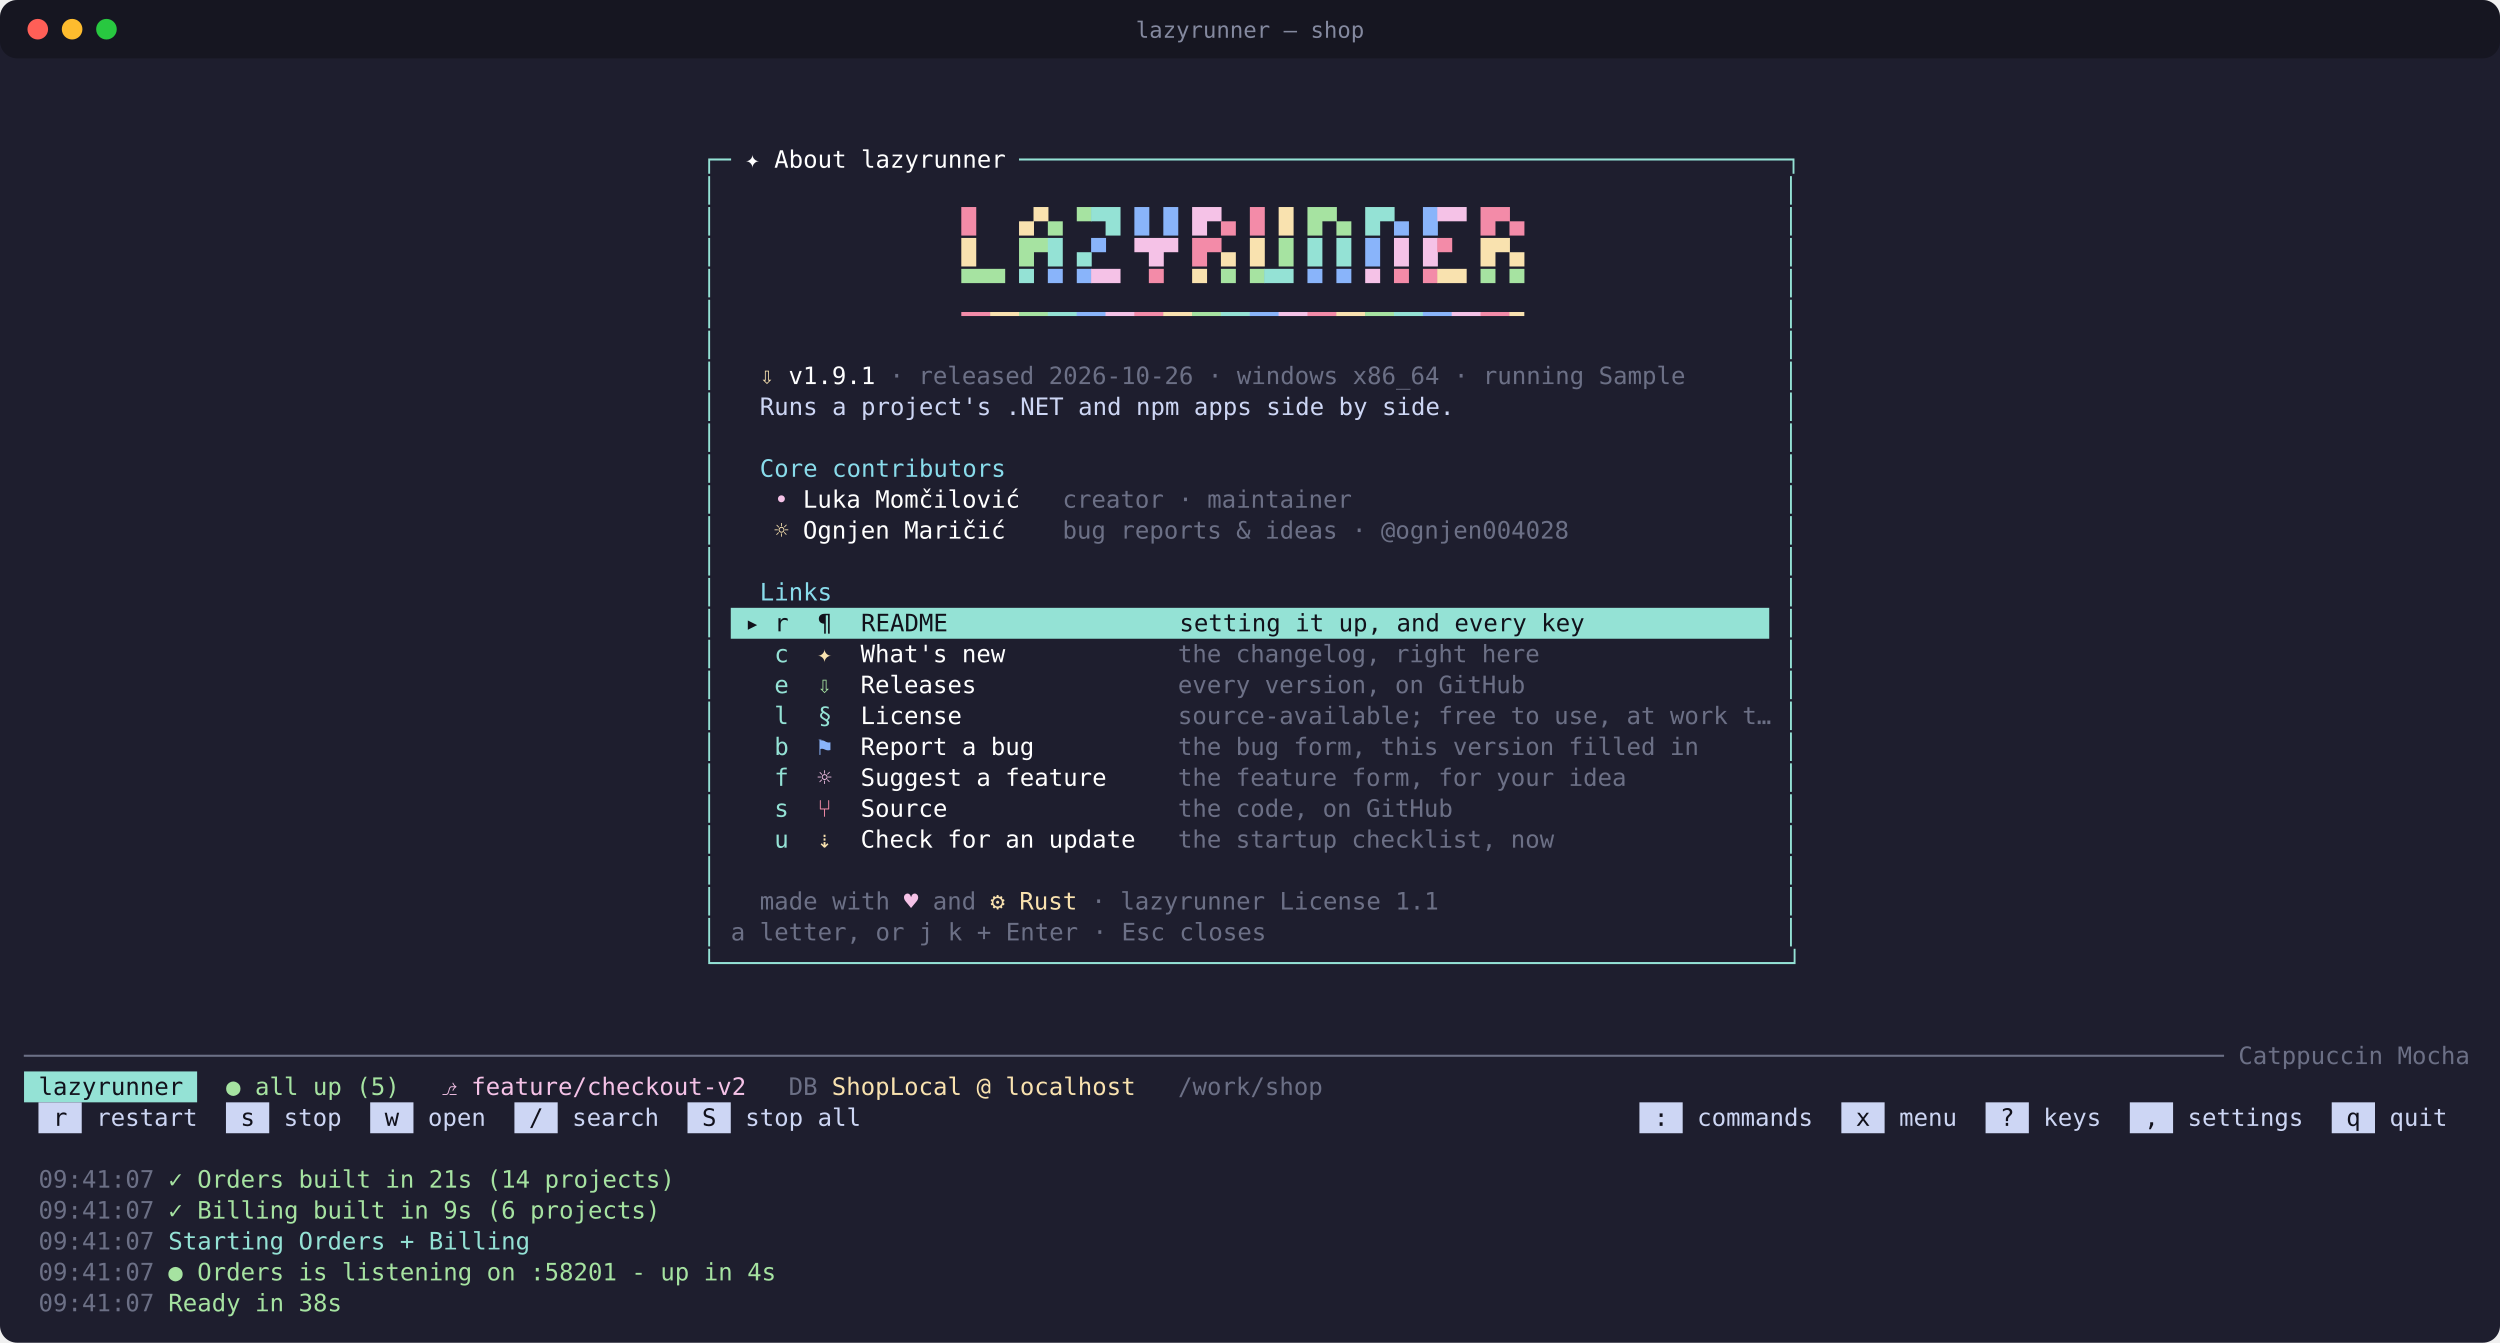
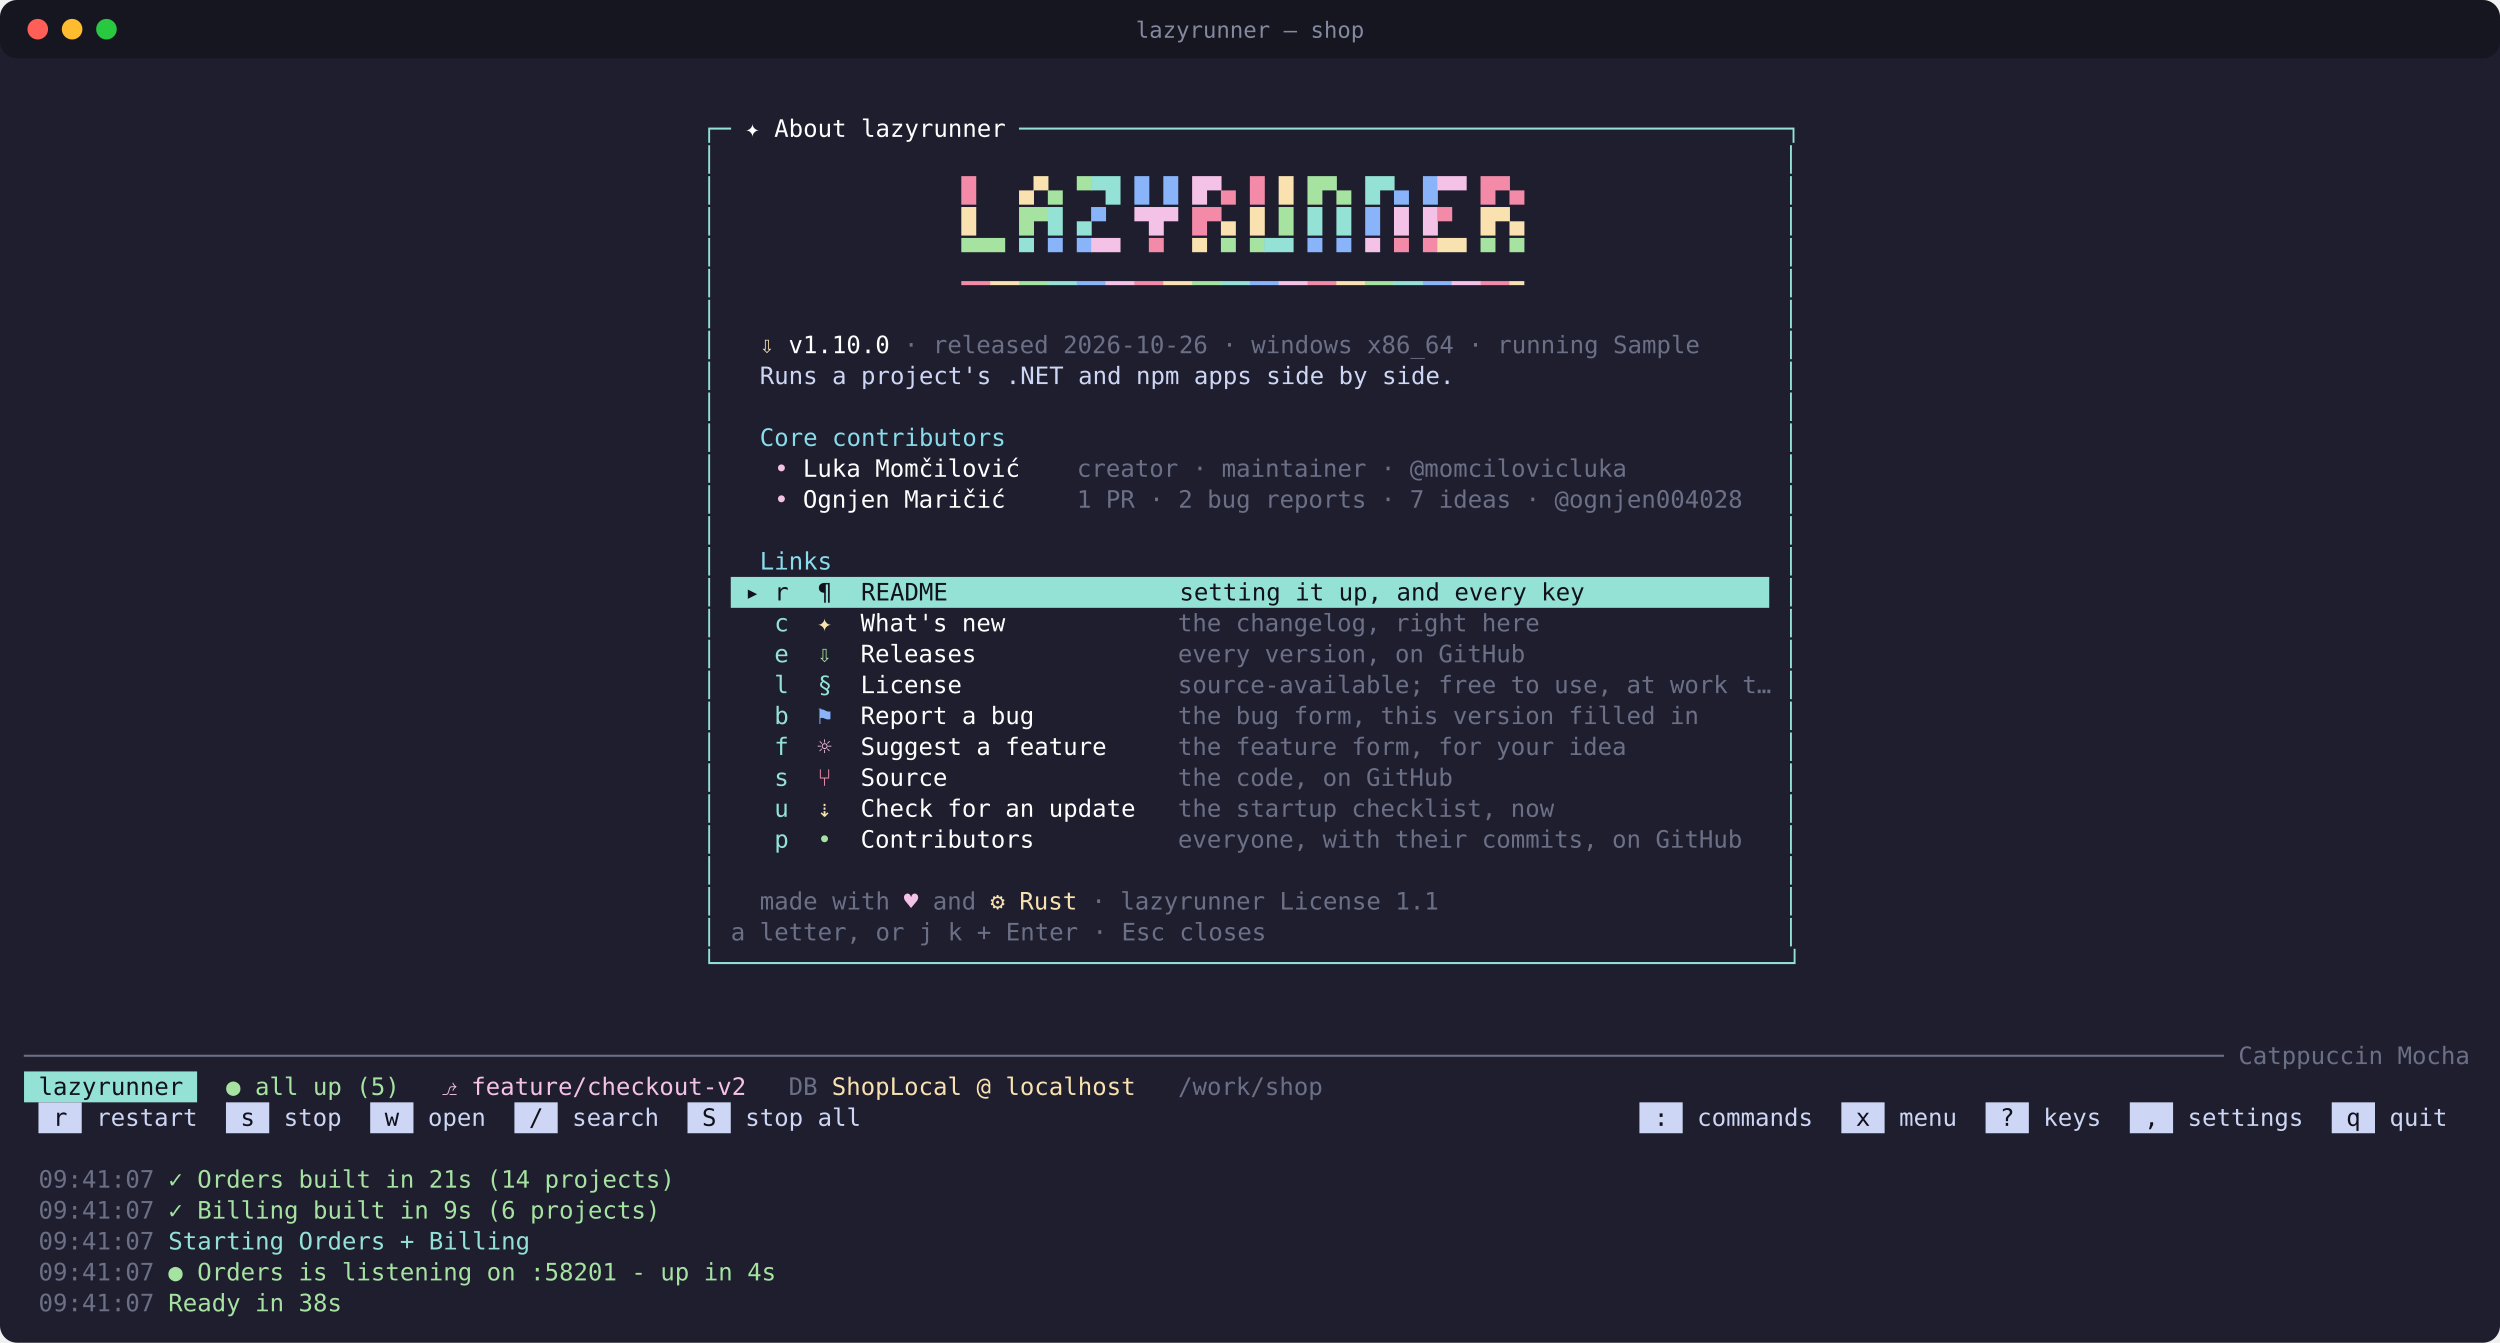
<svg xmlns="http://www.w3.org/2000/svg" width="1456" height="782" viewBox="0 0 1456 782" font-family="'Cascadia Mono', 'Cascadia Code', Consolas, 'DejaVu Sans Mono', Menlo, monospace" font-size="14">
  <rect width="100%" height="100%" rx="10" fill="#1e1e2e" />
  <rect width="100%" height="34" rx="10" fill="#000000" fill-opacity="0.28" />
  <circle cx="22" cy="17" r="6" fill="#ff5f57" />
  <circle cx="42" cy="17" r="6" fill="#febc2e" />
  <circle cx="62" cy="17" r="6" fill="#28c840" />
  <text x="728" y="22" fill="#cdd6f4" fill-opacity="0.6" font-size="13" text-anchor="middle">lazyrunner — shop</text>
-   <text x="408.8" y="97.7" fill="#94e2d5" textLength="16.8" lengthAdjust="spacingAndGlyphs" xml:space="preserve">┌─</text>
-   <text x="425.6" y="97.7" fill="#ffffff" textLength="168.0" lengthAdjust="spacingAndGlyphs" xml:space="preserve"> ✦ About lazyrunner </text>
-   <text x="593.6" y="97.7" fill="#94e2d5" textLength="453.6" lengthAdjust="spacingAndGlyphs" xml:space="preserve">─────────────────────────────────────────────────────┐</text>
+   <text x="408.8" y="79.7" fill="#94e2d5" textLength="16.8" lengthAdjust="spacingAndGlyphs" xml:space="preserve">┌─</text>
+   <text x="425.6" y="79.7" fill="#ffffff" textLength="168.0" lengthAdjust="spacingAndGlyphs" xml:space="preserve"> ✦ About lazyrunner </text>
+   <text x="593.6" y="79.7" fill="#94e2d5" textLength="453.6" lengthAdjust="spacingAndGlyphs" xml:space="preserve">─────────────────────────────────────────────────────┐</text>
+   <text x="408.8" y="97.7" fill="#94e2d5" textLength="16.8" lengthAdjust="spacingAndGlyphs" xml:space="preserve">│ </text>
+   <text x="1030.4" y="97.7" fill="#94e2d5" textLength="16.8" lengthAdjust="spacingAndGlyphs" xml:space="preserve"> │</text>
  <text x="408.8" y="115.7" fill="#94e2d5" textLength="16.8" lengthAdjust="spacingAndGlyphs" xml:space="preserve">│ </text>
+   <text x="560.0" y="115.7" fill="#f38ba8" textLength="25.2" lengthAdjust="spacingAndGlyphs" xml:space="preserve">█  </text>
+   <text x="585.2" y="115.7" fill="#f9e2af" textLength="25.2" lengthAdjust="spacingAndGlyphs" xml:space="preserve"> ▄▀</text>
+   <text x="610.4" y="115.7" fill="#a6e3a1" textLength="25.2" lengthAdjust="spacingAndGlyphs" xml:space="preserve">▄ ▀</text>
+   <text x="635.6" y="115.7" fill="#94e2d5" textLength="25.2" lengthAdjust="spacingAndGlyphs" xml:space="preserve">▀█ </text>
+   <text x="660.8" y="115.7" fill="#89b4fa" textLength="25.2" lengthAdjust="spacingAndGlyphs" xml:space="preserve">█ █</text>
+   <text x="686.0" y="115.7" fill="#f5c2e7" textLength="25.2" lengthAdjust="spacingAndGlyphs" xml:space="preserve"> █▀</text>
+   <text x="711.2" y="115.7" fill="#f38ba8" textLength="25.2" lengthAdjust="spacingAndGlyphs" xml:space="preserve">▄ █</text>
+   <text x="736.4" y="115.7" fill="#f9e2af" textLength="25.2" lengthAdjust="spacingAndGlyphs" xml:space="preserve"> █ </text>
+   <text x="761.6" y="115.7" fill="#a6e3a1" textLength="25.2" lengthAdjust="spacingAndGlyphs" xml:space="preserve">█▀▄</text>
+   <text x="786.8" y="115.7" fill="#94e2d5" textLength="25.2" lengthAdjust="spacingAndGlyphs" xml:space="preserve"> █▀</text>
+   <text x="812.0" y="115.7" fill="#89b4fa" textLength="25.2" lengthAdjust="spacingAndGlyphs" xml:space="preserve">▄ █</text>
+   <text x="837.2" y="115.7" fill="#f5c2e7" textLength="25.2" lengthAdjust="spacingAndGlyphs" xml:space="preserve">▀▀ </text>
+   <text x="862.4" y="115.7" fill="#f38ba8" textLength="25.2" lengthAdjust="spacingAndGlyphs" xml:space="preserve">█▀▄</text>
  <text x="1030.4" y="115.7" fill="#94e2d5" textLength="16.8" lengthAdjust="spacingAndGlyphs" xml:space="preserve"> │</text>
  <text x="408.8" y="133.7" fill="#94e2d5" textLength="16.8" lengthAdjust="spacingAndGlyphs" xml:space="preserve">│ </text>
-   <text x="560.0" y="133.7" fill="#f38ba8" textLength="25.2" lengthAdjust="spacingAndGlyphs" xml:space="preserve">█  </text>
-   <text x="585.2" y="133.7" fill="#f9e2af" textLength="25.2" lengthAdjust="spacingAndGlyphs" xml:space="preserve"> ▄▀</text>
-   <text x="610.4" y="133.7" fill="#a6e3a1" textLength="25.2" lengthAdjust="spacingAndGlyphs" xml:space="preserve">▄ ▀</text>
-   <text x="635.6" y="133.7" fill="#94e2d5" textLength="25.2" lengthAdjust="spacingAndGlyphs" xml:space="preserve">▀█ </text>
-   <text x="660.8" y="133.7" fill="#89b4fa" textLength="25.2" lengthAdjust="spacingAndGlyphs" xml:space="preserve">█ █</text>
-   <text x="686.0" y="133.7" fill="#f5c2e7" textLength="25.2" lengthAdjust="spacingAndGlyphs" xml:space="preserve"> █▀</text>
-   <text x="711.2" y="133.7" fill="#f38ba8" textLength="25.2" lengthAdjust="spacingAndGlyphs" xml:space="preserve">▄ █</text>
-   <text x="736.4" y="133.7" fill="#f9e2af" textLength="25.2" lengthAdjust="spacingAndGlyphs" xml:space="preserve"> █ </text>
-   <text x="761.6" y="133.7" fill="#a6e3a1" textLength="25.2" lengthAdjust="spacingAndGlyphs" xml:space="preserve">█▀▄</text>
-   <text x="786.8" y="133.7" fill="#94e2d5" textLength="25.2" lengthAdjust="spacingAndGlyphs" xml:space="preserve"> █▀</text>
-   <text x="812.0" y="133.7" fill="#89b4fa" textLength="25.2" lengthAdjust="spacingAndGlyphs" xml:space="preserve">▄ █</text>
-   <text x="837.2" y="133.7" fill="#f5c2e7" textLength="25.2" lengthAdjust="spacingAndGlyphs" xml:space="preserve">▀▀ </text>
-   <text x="862.4" y="133.7" fill="#f38ba8" textLength="25.2" lengthAdjust="spacingAndGlyphs" xml:space="preserve">█▀▄</text>
+   <text x="560.0" y="133.7" fill="#f9e2af" textLength="25.2" lengthAdjust="spacingAndGlyphs" xml:space="preserve">█  </text>
+   <text x="585.2" y="133.7" fill="#a6e3a1" textLength="25.2" lengthAdjust="spacingAndGlyphs" xml:space="preserve"> █▀</text>
+   <text x="610.4" y="133.7" fill="#94e2d5" textLength="25.2" lengthAdjust="spacingAndGlyphs" xml:space="preserve">█ ▄</text>
+   <text x="635.6" y="133.7" fill="#89b4fa" textLength="25.2" lengthAdjust="spacingAndGlyphs" xml:space="preserve">▀  </text>
+   <text x="660.8" y="133.7" fill="#f5c2e7" textLength="25.2" lengthAdjust="spacingAndGlyphs" xml:space="preserve">▀█▀</text>
+   <text x="686.0" y="133.7" fill="#f38ba8" textLength="25.2" lengthAdjust="spacingAndGlyphs" xml:space="preserve"> █▀</text>
+   <text x="711.2" y="133.7" fill="#f9e2af" textLength="25.2" lengthAdjust="spacingAndGlyphs" xml:space="preserve">▄ █</text>
+   <text x="736.4" y="133.7" fill="#a6e3a1" textLength="25.2" lengthAdjust="spacingAndGlyphs" xml:space="preserve"> █ </text>
+   <text x="761.6" y="133.7" fill="#94e2d5" textLength="25.2" lengthAdjust="spacingAndGlyphs" xml:space="preserve">█ █</text>
+   <text x="786.8" y="133.7" fill="#89b4fa" textLength="25.2" lengthAdjust="spacingAndGlyphs" xml:space="preserve"> █ </text>
+   <text x="812.0" y="133.7" fill="#f5c2e7" textLength="25.2" lengthAdjust="spacingAndGlyphs" xml:space="preserve">█ █</text>
+   <text x="837.2" y="133.7" fill="#f38ba8" textLength="25.2" lengthAdjust="spacingAndGlyphs" xml:space="preserve">▀  </text>
+   <text x="862.4" y="133.7" fill="#f9e2af" textLength="25.2" lengthAdjust="spacingAndGlyphs" xml:space="preserve">█▀▄</text>
  <text x="1030.4" y="133.7" fill="#94e2d5" textLength="16.8" lengthAdjust="spacingAndGlyphs" xml:space="preserve"> │</text>
  <text x="408.8" y="151.7" fill="#94e2d5" textLength="16.8" lengthAdjust="spacingAndGlyphs" xml:space="preserve">│ </text>
-   <text x="560.0" y="151.7" fill="#f9e2af" textLength="25.2" lengthAdjust="spacingAndGlyphs" xml:space="preserve">█  </text>
-   <text x="585.2" y="151.7" fill="#a6e3a1" textLength="25.2" lengthAdjust="spacingAndGlyphs" xml:space="preserve"> █▀</text>
-   <text x="610.4" y="151.7" fill="#94e2d5" textLength="25.2" lengthAdjust="spacingAndGlyphs" xml:space="preserve">█ ▄</text>
-   <text x="635.6" y="151.7" fill="#89b4fa" textLength="25.2" lengthAdjust="spacingAndGlyphs" xml:space="preserve">▀  </text>
-   <text x="660.8" y="151.7" fill="#f5c2e7" textLength="25.2" lengthAdjust="spacingAndGlyphs" xml:space="preserve">▀█▀</text>
-   <text x="686.0" y="151.7" fill="#f38ba8" textLength="25.2" lengthAdjust="spacingAndGlyphs" xml:space="preserve"> █▀</text>
-   <text x="711.2" y="151.7" fill="#f9e2af" textLength="25.2" lengthAdjust="spacingAndGlyphs" xml:space="preserve">▄ █</text>
-   <text x="736.4" y="151.7" fill="#a6e3a1" textLength="25.2" lengthAdjust="spacingAndGlyphs" xml:space="preserve"> █ </text>
-   <text x="761.6" y="151.7" fill="#94e2d5" textLength="25.2" lengthAdjust="spacingAndGlyphs" xml:space="preserve">█ █</text>
-   <text x="786.8" y="151.7" fill="#89b4fa" textLength="25.2" lengthAdjust="spacingAndGlyphs" xml:space="preserve"> █ </text>
-   <text x="812.0" y="151.7" fill="#f5c2e7" textLength="25.2" lengthAdjust="spacingAndGlyphs" xml:space="preserve">█ █</text>
-   <text x="837.2" y="151.7" fill="#f38ba8" textLength="25.2" lengthAdjust="spacingAndGlyphs" xml:space="preserve">▀  </text>
-   <text x="862.4" y="151.7" fill="#f9e2af" textLength="25.2" lengthAdjust="spacingAndGlyphs" xml:space="preserve">█▀▄</text>
+   <text x="560.0" y="151.7" fill="#a6e3a1" textLength="25.2" lengthAdjust="spacingAndGlyphs" xml:space="preserve">▀▀▀</text>
+   <text x="585.2" y="151.7" fill="#94e2d5" textLength="25.2" lengthAdjust="spacingAndGlyphs" xml:space="preserve"> ▀ </text>
+   <text x="610.4" y="151.7" fill="#89b4fa" textLength="25.2" lengthAdjust="spacingAndGlyphs" xml:space="preserve">▀ ▀</text>
+   <text x="635.6" y="151.7" fill="#f5c2e7" textLength="25.2" lengthAdjust="spacingAndGlyphs" xml:space="preserve">▀▀ </text>
+   <text x="660.8" y="151.7" fill="#f38ba8" textLength="25.2" lengthAdjust="spacingAndGlyphs" xml:space="preserve"> ▀ </text>
+   <text x="686.0" y="151.7" fill="#f9e2af" textLength="25.2" lengthAdjust="spacingAndGlyphs" xml:space="preserve"> ▀ </text>
+   <text x="711.2" y="151.7" fill="#a6e3a1" textLength="25.2" lengthAdjust="spacingAndGlyphs" xml:space="preserve">▀ ▀</text>
+   <text x="736.4" y="151.7" fill="#94e2d5" textLength="25.2" lengthAdjust="spacingAndGlyphs" xml:space="preserve">▀▀ </text>
+   <text x="761.6" y="151.7" fill="#89b4fa" textLength="25.2" lengthAdjust="spacingAndGlyphs" xml:space="preserve">▀ ▀</text>
+   <text x="786.8" y="151.7" fill="#f5c2e7" textLength="25.2" lengthAdjust="spacingAndGlyphs" xml:space="preserve"> ▀ </text>
+   <text x="812.0" y="151.7" fill="#f38ba8" textLength="25.2" lengthAdjust="spacingAndGlyphs" xml:space="preserve">▀ ▀</text>
+   <text x="837.2" y="151.7" fill="#f9e2af" textLength="25.2" lengthAdjust="spacingAndGlyphs" xml:space="preserve">▀▀ </text>
+   <text x="862.4" y="151.7" fill="#a6e3a1" textLength="25.2" lengthAdjust="spacingAndGlyphs" xml:space="preserve">▀ ▀</text>
  <text x="1030.4" y="151.7" fill="#94e2d5" textLength="16.8" lengthAdjust="spacingAndGlyphs" xml:space="preserve"> │</text>
  <text x="408.8" y="169.7" fill="#94e2d5" textLength="16.8" lengthAdjust="spacingAndGlyphs" xml:space="preserve">│ </text>
-   <text x="560.0" y="169.7" fill="#a6e3a1" textLength="25.2" lengthAdjust="spacingAndGlyphs" xml:space="preserve">▀▀▀</text>
-   <text x="585.2" y="169.7" fill="#94e2d5" textLength="25.2" lengthAdjust="spacingAndGlyphs" xml:space="preserve"> ▀ </text>
-   <text x="610.4" y="169.7" fill="#89b4fa" textLength="25.2" lengthAdjust="spacingAndGlyphs" xml:space="preserve">▀ ▀</text>
-   <text x="635.6" y="169.7" fill="#f5c2e7" textLength="25.2" lengthAdjust="spacingAndGlyphs" xml:space="preserve">▀▀ </text>
-   <text x="660.8" y="169.7" fill="#f38ba8" textLength="25.2" lengthAdjust="spacingAndGlyphs" xml:space="preserve"> ▀ </text>
-   <text x="686.0" y="169.7" fill="#f9e2af" textLength="25.2" lengthAdjust="spacingAndGlyphs" xml:space="preserve"> ▀ </text>
-   <text x="711.2" y="169.7" fill="#a6e3a1" textLength="25.2" lengthAdjust="spacingAndGlyphs" xml:space="preserve">▀ ▀</text>
-   <text x="736.4" y="169.7" fill="#94e2d5" textLength="25.2" lengthAdjust="spacingAndGlyphs" xml:space="preserve">▀▀ </text>
-   <text x="761.6" y="169.7" fill="#89b4fa" textLength="25.2" lengthAdjust="spacingAndGlyphs" xml:space="preserve">▀ ▀</text>
-   <text x="786.8" y="169.7" fill="#f5c2e7" textLength="25.2" lengthAdjust="spacingAndGlyphs" xml:space="preserve"> ▀ </text>
-   <text x="812.0" y="169.7" fill="#f38ba8" textLength="25.2" lengthAdjust="spacingAndGlyphs" xml:space="preserve">▀ ▀</text>
-   <text x="837.2" y="169.7" fill="#f9e2af" textLength="25.2" lengthAdjust="spacingAndGlyphs" xml:space="preserve">▀▀ </text>
-   <text x="862.4" y="169.7" fill="#a6e3a1" textLength="25.2" lengthAdjust="spacingAndGlyphs" xml:space="preserve">▀ ▀</text>
+   <text x="560.0" y="169.7" fill="#f38ba8" textLength="16.8" lengthAdjust="spacingAndGlyphs" xml:space="preserve">━━</text>
+   <text x="576.8" y="169.7" fill="#f9e2af" textLength="16.8" lengthAdjust="spacingAndGlyphs" xml:space="preserve">━━</text>
+   <text x="593.6" y="169.7" fill="#a6e3a1" textLength="16.8" lengthAdjust="spacingAndGlyphs" xml:space="preserve">━━</text>
+   <text x="610.4" y="169.7" fill="#94e2d5" textLength="16.8" lengthAdjust="spacingAndGlyphs" xml:space="preserve">━━</text>
+   <text x="627.2" y="169.7" fill="#89b4fa" textLength="16.8" lengthAdjust="spacingAndGlyphs" xml:space="preserve">━━</text>
+   <text x="644.0" y="169.7" fill="#f5c2e7" textLength="16.8" lengthAdjust="spacingAndGlyphs" xml:space="preserve">━━</text>
+   <text x="660.8" y="169.7" fill="#f38ba8" textLength="16.8" lengthAdjust="spacingAndGlyphs" xml:space="preserve">━━</text>
+   <text x="677.6" y="169.7" fill="#f9e2af" textLength="16.8" lengthAdjust="spacingAndGlyphs" xml:space="preserve">━━</text>
+   <text x="694.4" y="169.7" fill="#a6e3a1" textLength="16.8" lengthAdjust="spacingAndGlyphs" xml:space="preserve">━━</text>
+   <text x="711.2" y="169.7" fill="#94e2d5" textLength="16.8" lengthAdjust="spacingAndGlyphs" xml:space="preserve">━━</text>
+   <text x="728.0" y="169.7" fill="#89b4fa" textLength="16.8" lengthAdjust="spacingAndGlyphs" xml:space="preserve">━━</text>
+   <text x="744.8" y="169.7" fill="#f5c2e7" textLength="16.8" lengthAdjust="spacingAndGlyphs" xml:space="preserve">━━</text>
+   <text x="761.6" y="169.7" fill="#f38ba8" textLength="16.8" lengthAdjust="spacingAndGlyphs" xml:space="preserve">━━</text>
+   <text x="778.4" y="169.7" fill="#f9e2af" textLength="16.8" lengthAdjust="spacingAndGlyphs" xml:space="preserve">━━</text>
+   <text x="795.2" y="169.7" fill="#a6e3a1" textLength="16.8" lengthAdjust="spacingAndGlyphs" xml:space="preserve">━━</text>
+   <text x="812.0" y="169.7" fill="#94e2d5" textLength="16.8" lengthAdjust="spacingAndGlyphs" xml:space="preserve">━━</text>
+   <text x="828.8" y="169.7" fill="#89b4fa" textLength="16.8" lengthAdjust="spacingAndGlyphs" xml:space="preserve">━━</text>
+   <text x="845.6" y="169.7" fill="#f5c2e7" textLength="16.8" lengthAdjust="spacingAndGlyphs" xml:space="preserve">━━</text>
+   <text x="862.4" y="169.7" fill="#f38ba8" textLength="16.8" lengthAdjust="spacingAndGlyphs" xml:space="preserve">━━</text>
+   <text x="879.2" y="169.7" fill="#f9e2af" textLength="8.4" lengthAdjust="spacingAndGlyphs" xml:space="preserve">━</text>
  <text x="1030.4" y="169.7" fill="#94e2d5" textLength="16.8" lengthAdjust="spacingAndGlyphs" xml:space="preserve"> │</text>
  <text x="408.8" y="187.7" fill="#94e2d5" textLength="16.8" lengthAdjust="spacingAndGlyphs" xml:space="preserve">│ </text>
-   <text x="560.0" y="187.7" fill="#f38ba8" textLength="16.8" lengthAdjust="spacingAndGlyphs" xml:space="preserve">━━</text>
-   <text x="576.8" y="187.7" fill="#f9e2af" textLength="16.8" lengthAdjust="spacingAndGlyphs" xml:space="preserve">━━</text>
-   <text x="593.6" y="187.7" fill="#a6e3a1" textLength="16.8" lengthAdjust="spacingAndGlyphs" xml:space="preserve">━━</text>
-   <text x="610.4" y="187.7" fill="#94e2d5" textLength="16.8" lengthAdjust="spacingAndGlyphs" xml:space="preserve">━━</text>
-   <text x="627.2" y="187.7" fill="#89b4fa" textLength="16.8" lengthAdjust="spacingAndGlyphs" xml:space="preserve">━━</text>
-   <text x="644.0" y="187.7" fill="#f5c2e7" textLength="16.8" lengthAdjust="spacingAndGlyphs" xml:space="preserve">━━</text>
-   <text x="660.8" y="187.7" fill="#f38ba8" textLength="16.8" lengthAdjust="spacingAndGlyphs" xml:space="preserve">━━</text>
-   <text x="677.6" y="187.7" fill="#f9e2af" textLength="16.8" lengthAdjust="spacingAndGlyphs" xml:space="preserve">━━</text>
-   <text x="694.4" y="187.7" fill="#a6e3a1" textLength="16.8" lengthAdjust="spacingAndGlyphs" xml:space="preserve">━━</text>
-   <text x="711.2" y="187.7" fill="#94e2d5" textLength="16.8" lengthAdjust="spacingAndGlyphs" xml:space="preserve">━━</text>
-   <text x="728.0" y="187.7" fill="#89b4fa" textLength="16.8" lengthAdjust="spacingAndGlyphs" xml:space="preserve">━━</text>
-   <text x="744.8" y="187.7" fill="#f5c2e7" textLength="16.8" lengthAdjust="spacingAndGlyphs" xml:space="preserve">━━</text>
-   <text x="761.6" y="187.7" fill="#f38ba8" textLength="16.8" lengthAdjust="spacingAndGlyphs" xml:space="preserve">━━</text>
-   <text x="778.4" y="187.7" fill="#f9e2af" textLength="16.8" lengthAdjust="spacingAndGlyphs" xml:space="preserve">━━</text>
-   <text x="795.2" y="187.7" fill="#a6e3a1" textLength="16.8" lengthAdjust="spacingAndGlyphs" xml:space="preserve">━━</text>
-   <text x="812.0" y="187.7" fill="#94e2d5" textLength="16.8" lengthAdjust="spacingAndGlyphs" xml:space="preserve">━━</text>
-   <text x="828.8" y="187.7" fill="#89b4fa" textLength="16.8" lengthAdjust="spacingAndGlyphs" xml:space="preserve">━━</text>
-   <text x="845.6" y="187.7" fill="#f5c2e7" textLength="16.8" lengthAdjust="spacingAndGlyphs" xml:space="preserve">━━</text>
-   <text x="862.4" y="187.7" fill="#f38ba8" textLength="16.8" lengthAdjust="spacingAndGlyphs" xml:space="preserve">━━</text>
-   <text x="879.2" y="187.7" fill="#f9e2af" textLength="8.4" lengthAdjust="spacingAndGlyphs" xml:space="preserve">━</text>
  <text x="1030.4" y="187.7" fill="#94e2d5" textLength="16.8" lengthAdjust="spacingAndGlyphs" xml:space="preserve"> │</text>
  <text x="408.8" y="205.7" fill="#94e2d5" textLength="16.8" lengthAdjust="spacingAndGlyphs" xml:space="preserve">│ </text>
+   <text x="425.6" y="205.7" fill="#f9e2af" textLength="33.6" lengthAdjust="spacingAndGlyphs" xml:space="preserve">  ⇩ </text>
+   <text x="459.2" y="205.7" fill="#ffffff" textLength="58.8" lengthAdjust="spacingAndGlyphs" xml:space="preserve">v1.10.0</text>
+   <text x="518.0" y="205.7" fill="#6c7086" textLength="470.4" lengthAdjust="spacingAndGlyphs" xml:space="preserve"> · released 2026-10-26 · windows x86_64 · running Sample</text>
  <text x="1030.4" y="205.7" fill="#94e2d5" textLength="16.8" lengthAdjust="spacingAndGlyphs" xml:space="preserve"> │</text>
  <text x="408.8" y="223.7" fill="#94e2d5" textLength="16.8" lengthAdjust="spacingAndGlyphs" xml:space="preserve">│ </text>
-   <text x="425.6" y="223.7" fill="#f9e2af" textLength="33.6" lengthAdjust="spacingAndGlyphs" xml:space="preserve">  ⇩ </text>
-   <text x="459.2" y="223.7" fill="#ffffff" textLength="50.4" lengthAdjust="spacingAndGlyphs" xml:space="preserve">v1.9.1</text>
-   <text x="509.6" y="223.7" fill="#6c7086" textLength="470.4" lengthAdjust="spacingAndGlyphs" xml:space="preserve"> · released 2026-10-26 · windows x86_64 · running Sample</text>
+   <text x="425.6" y="223.7" fill="#cdd6f4" textLength="604.8" lengthAdjust="spacingAndGlyphs" xml:space="preserve">  Runs a project's .NET and npm apps side by side.                      </text>
  <text x="1030.4" y="223.7" fill="#94e2d5" textLength="16.8" lengthAdjust="spacingAndGlyphs" xml:space="preserve"> │</text>
  <text x="408.8" y="241.7" fill="#94e2d5" textLength="16.8" lengthAdjust="spacingAndGlyphs" xml:space="preserve">│ </text>
-   <text x="425.6" y="241.7" fill="#cdd6f4" textLength="604.8" lengthAdjust="spacingAndGlyphs" xml:space="preserve">  Runs a project's .NET and npm apps side by side.                      </text>
  <text x="1030.4" y="241.7" fill="#94e2d5" textLength="16.8" lengthAdjust="spacingAndGlyphs" xml:space="preserve"> │</text>
  <text x="408.8" y="259.7" fill="#94e2d5" textLength="16.8" lengthAdjust="spacingAndGlyphs" xml:space="preserve">│ </text>
+   <text x="425.6" y="259.7" fill="#89dceb" textLength="159.6" lengthAdjust="spacingAndGlyphs" xml:space="preserve">  Core contributors</text>
  <text x="1030.4" y="259.7" fill="#94e2d5" textLength="16.8" lengthAdjust="spacingAndGlyphs" xml:space="preserve"> │</text>
  <text x="408.8" y="277.7" fill="#94e2d5" textLength="16.8" lengthAdjust="spacingAndGlyphs" xml:space="preserve">│ </text>
-   <text x="425.6" y="277.7" fill="#89dceb" textLength="159.6" lengthAdjust="spacingAndGlyphs" xml:space="preserve">  Core contributors</text>
+   <text x="425.6" y="277.7" fill="#f5c2e7" textLength="42.0" lengthAdjust="spacingAndGlyphs" xml:space="preserve">   • </text>
+   <text x="467.6" y="277.7" fill="#ffffff" textLength="159.6" lengthAdjust="spacingAndGlyphs" xml:space="preserve">Luka Momčilović    </text>
+   <text x="627.2" y="277.7" fill="#6c7086" textLength="319.2" lengthAdjust="spacingAndGlyphs" xml:space="preserve">creator · maintainer · @momcilovicluka</text>
  <text x="1030.4" y="277.7" fill="#94e2d5" textLength="16.8" lengthAdjust="spacingAndGlyphs" xml:space="preserve"> │</text>
  <text x="408.8" y="295.7" fill="#94e2d5" textLength="16.8" lengthAdjust="spacingAndGlyphs" xml:space="preserve">│ </text>
  <text x="425.6" y="295.7" fill="#f5c2e7" textLength="42.0" lengthAdjust="spacingAndGlyphs" xml:space="preserve">   • </text>
-   <text x="467.6" y="295.7" fill="#ffffff" textLength="151.2" lengthAdjust="spacingAndGlyphs" xml:space="preserve">Luka Momčilović   </text>
-   <text x="618.8" y="295.7" fill="#6c7086" textLength="168.0" lengthAdjust="spacingAndGlyphs" xml:space="preserve">creator · maintainer</text>
+   <text x="467.6" y="295.7" fill="#ffffff" textLength="159.6" lengthAdjust="spacingAndGlyphs" xml:space="preserve">Ognjen Maričić     </text>
+   <text x="627.2" y="295.7" fill="#6c7086" textLength="386.4" lengthAdjust="spacingAndGlyphs" xml:space="preserve">1 PR · 2 bug reports · 7 ideas · @ognjen004028</text>
  <text x="1030.4" y="295.7" fill="#94e2d5" textLength="16.8" lengthAdjust="spacingAndGlyphs" xml:space="preserve"> │</text>
  <text x="408.8" y="313.7" fill="#94e2d5" textLength="16.8" lengthAdjust="spacingAndGlyphs" xml:space="preserve">│ </text>
-   <text x="425.6" y="313.7" fill="#f9e2af" textLength="42.0" lengthAdjust="spacingAndGlyphs" xml:space="preserve">   ☼ </text>
-   <text x="467.6" y="313.7" fill="#ffffff" textLength="151.2" lengthAdjust="spacingAndGlyphs" xml:space="preserve">Ognjen Maričić    </text>
-   <text x="618.8" y="313.7" fill="#6c7086" textLength="294.0" lengthAdjust="spacingAndGlyphs" xml:space="preserve">bug reports &amp; ideas · @ognjen004028</text>
  <text x="1030.4" y="313.7" fill="#94e2d5" textLength="16.8" lengthAdjust="spacingAndGlyphs" xml:space="preserve"> │</text>
  <text x="408.8" y="331.7" fill="#94e2d5" textLength="16.8" lengthAdjust="spacingAndGlyphs" xml:space="preserve">│ </text>
+   <text x="425.6" y="331.7" fill="#89dceb" textLength="58.8" lengthAdjust="spacingAndGlyphs" xml:space="preserve">  Links</text>
  <text x="1030.4" y="331.7" fill="#94e2d5" textLength="16.8" lengthAdjust="spacingAndGlyphs" xml:space="preserve"> │</text>
+   <rect x="425.6" y="336.0" width="604.8" height="18" fill="#94e2d5" />
  <text x="408.8" y="349.7" fill="#94e2d5" textLength="16.8" lengthAdjust="spacingAndGlyphs" xml:space="preserve">│ </text>
-   <text x="425.6" y="349.7" fill="#89dceb" textLength="58.8" lengthAdjust="spacingAndGlyphs" xml:space="preserve">  Links</text>
+   <text x="425.6" y="349.7" fill="#11111b" textLength="604.8" lengthAdjust="spacingAndGlyphs" xml:space="preserve"> ▸ r  ¶  README                setting it up, and every key             </text>
  <text x="1030.4" y="349.7" fill="#94e2d5" textLength="16.8" lengthAdjust="spacingAndGlyphs" xml:space="preserve"> │</text>
-   <rect x="425.6" y="354.0" width="604.8" height="18" fill="#94e2d5" />
-   <text x="408.8" y="367.7" fill="#94e2d5" textLength="16.8" lengthAdjust="spacingAndGlyphs" xml:space="preserve">│ </text>
-   <text x="425.6" y="367.7" fill="#11111b" textLength="604.8" lengthAdjust="spacingAndGlyphs" xml:space="preserve"> ▸ r  ¶  README                setting it up, and every key             </text>
+   <text x="408.8" y="367.7" fill="#94e2d5" textLength="67.2" lengthAdjust="spacingAndGlyphs" xml:space="preserve">│    c  </text>
+   <text x="476.0" y="367.7" fill="#f9e2af" textLength="25.2" lengthAdjust="spacingAndGlyphs" xml:space="preserve">✦  </text>
+   <text x="501.2" y="367.7" fill="#ffffff" textLength="184.8" lengthAdjust="spacingAndGlyphs" xml:space="preserve">What's new            </text>
+   <text x="686.0" y="367.7" fill="#6c7086" textLength="210.0" lengthAdjust="spacingAndGlyphs" xml:space="preserve">the changelog, right here</text>
  <text x="1030.4" y="367.7" fill="#94e2d5" textLength="16.8" lengthAdjust="spacingAndGlyphs" xml:space="preserve"> │</text>
-   <text x="408.8" y="385.7" fill="#94e2d5" textLength="67.2" lengthAdjust="spacingAndGlyphs" xml:space="preserve">│    c  </text>
-   <text x="476.0" y="385.7" fill="#f9e2af" textLength="25.2" lengthAdjust="spacingAndGlyphs" xml:space="preserve">✦  </text>
-   <text x="501.2" y="385.7" fill="#ffffff" textLength="184.8" lengthAdjust="spacingAndGlyphs" xml:space="preserve">What's new            </text>
-   <text x="686.0" y="385.7" fill="#6c7086" textLength="210.0" lengthAdjust="spacingAndGlyphs" xml:space="preserve">the changelog, right here</text>
+   <text x="408.8" y="385.7" fill="#94e2d5" textLength="67.2" lengthAdjust="spacingAndGlyphs" xml:space="preserve">│    e  </text>
+   <text x="476.0" y="385.7" fill="#a6e3a1" textLength="25.2" lengthAdjust="spacingAndGlyphs" xml:space="preserve">⇩  </text>
+   <text x="501.2" y="385.7" fill="#ffffff" textLength="184.8" lengthAdjust="spacingAndGlyphs" xml:space="preserve">Releases              </text>
+   <text x="686.0" y="385.7" fill="#6c7086" textLength="201.6" lengthAdjust="spacingAndGlyphs" xml:space="preserve">every version, on GitHub</text>
  <text x="1030.4" y="385.7" fill="#94e2d5" textLength="16.8" lengthAdjust="spacingAndGlyphs" xml:space="preserve"> │</text>
-   <text x="408.8" y="403.7" fill="#94e2d5" textLength="67.2" lengthAdjust="spacingAndGlyphs" xml:space="preserve">│    e  </text>
-   <text x="476.0" y="403.7" fill="#a6e3a1" textLength="25.2" lengthAdjust="spacingAndGlyphs" xml:space="preserve">⇩  </text>
-   <text x="501.2" y="403.7" fill="#ffffff" textLength="184.8" lengthAdjust="spacingAndGlyphs" xml:space="preserve">Releases              </text>
-   <text x="686.0" y="403.7" fill="#6c7086" textLength="201.6" lengthAdjust="spacingAndGlyphs" xml:space="preserve">every version, on GitHub</text>
+   <text x="408.8" y="403.7" fill="#94e2d5" textLength="92.4" lengthAdjust="spacingAndGlyphs" xml:space="preserve">│    l  §  </text>
+   <text x="501.2" y="403.7" fill="#ffffff" textLength="184.8" lengthAdjust="spacingAndGlyphs" xml:space="preserve">License               </text>
+   <text x="686.0" y="403.7" fill="#6c7086" textLength="344.4" lengthAdjust="spacingAndGlyphs" xml:space="preserve">source-available; free to use, at work t…</text>
  <text x="1030.4" y="403.7" fill="#94e2d5" textLength="16.8" lengthAdjust="spacingAndGlyphs" xml:space="preserve"> │</text>
-   <text x="408.8" y="421.7" fill="#94e2d5" textLength="92.4" lengthAdjust="spacingAndGlyphs" xml:space="preserve">│    l  §  </text>
-   <text x="501.2" y="421.7" fill="#ffffff" textLength="184.8" lengthAdjust="spacingAndGlyphs" xml:space="preserve">License               </text>
-   <text x="686.0" y="421.7" fill="#6c7086" textLength="344.4" lengthAdjust="spacingAndGlyphs" xml:space="preserve">source-available; free to use, at work t…</text>
+   <text x="408.8" y="421.7" fill="#94e2d5" textLength="67.2" lengthAdjust="spacingAndGlyphs" xml:space="preserve">│    b  </text>
+   <text x="476.0" y="421.7" fill="#89b4fa" textLength="25.2" lengthAdjust="spacingAndGlyphs" xml:space="preserve">⚑  </text>
+   <text x="501.2" y="421.7" fill="#ffffff" textLength="184.8" lengthAdjust="spacingAndGlyphs" xml:space="preserve">Report a bug          </text>
+   <text x="686.0" y="421.7" fill="#6c7086" textLength="302.4" lengthAdjust="spacingAndGlyphs" xml:space="preserve">the bug form, this version filled in</text>
  <text x="1030.4" y="421.7" fill="#94e2d5" textLength="16.8" lengthAdjust="spacingAndGlyphs" xml:space="preserve"> │</text>
-   <text x="408.8" y="439.7" fill="#94e2d5" textLength="67.2" lengthAdjust="spacingAndGlyphs" xml:space="preserve">│    b  </text>
-   <text x="476.0" y="439.7" fill="#89b4fa" textLength="25.2" lengthAdjust="spacingAndGlyphs" xml:space="preserve">⚑  </text>
-   <text x="501.2" y="439.7" fill="#ffffff" textLength="184.8" lengthAdjust="spacingAndGlyphs" xml:space="preserve">Report a bug          </text>
-   <text x="686.0" y="439.7" fill="#6c7086" textLength="302.4" lengthAdjust="spacingAndGlyphs" xml:space="preserve">the bug form, this version filled in</text>
+   <text x="408.8" y="439.7" fill="#94e2d5" textLength="67.2" lengthAdjust="spacingAndGlyphs" xml:space="preserve">│    f  </text>
+   <text x="476.0" y="439.7" fill="#f5c2e7" textLength="25.2" lengthAdjust="spacingAndGlyphs" xml:space="preserve">☼  </text>
+   <text x="501.2" y="439.7" fill="#ffffff" textLength="184.8" lengthAdjust="spacingAndGlyphs" xml:space="preserve">Suggest a feature     </text>
+   <text x="686.0" y="439.7" fill="#6c7086" textLength="260.4" lengthAdjust="spacingAndGlyphs" xml:space="preserve">the feature form, for your idea</text>
  <text x="1030.4" y="439.7" fill="#94e2d5" textLength="16.8" lengthAdjust="spacingAndGlyphs" xml:space="preserve"> │</text>
-   <text x="408.8" y="457.7" fill="#94e2d5" textLength="67.2" lengthAdjust="spacingAndGlyphs" xml:space="preserve">│    f  </text>
-   <text x="476.0" y="457.7" fill="#f5c2e7" textLength="25.2" lengthAdjust="spacingAndGlyphs" xml:space="preserve">☼  </text>
-   <text x="501.2" y="457.7" fill="#ffffff" textLength="184.8" lengthAdjust="spacingAndGlyphs" xml:space="preserve">Suggest a feature     </text>
-   <text x="686.0" y="457.7" fill="#6c7086" textLength="260.4" lengthAdjust="spacingAndGlyphs" xml:space="preserve">the feature form, for your idea</text>
+   <text x="408.8" y="457.7" fill="#94e2d5" textLength="67.2" lengthAdjust="spacingAndGlyphs" xml:space="preserve">│    s  </text>
+   <text x="476.0" y="457.7" fill="#f38ba8" textLength="25.2" lengthAdjust="spacingAndGlyphs" xml:space="preserve">⑂  </text>
+   <text x="501.2" y="457.7" fill="#ffffff" textLength="184.8" lengthAdjust="spacingAndGlyphs" xml:space="preserve">Source                </text>
+   <text x="686.0" y="457.7" fill="#6c7086" textLength="159.6" lengthAdjust="spacingAndGlyphs" xml:space="preserve">the code, on GitHub</text>
  <text x="1030.4" y="457.7" fill="#94e2d5" textLength="16.8" lengthAdjust="spacingAndGlyphs" xml:space="preserve"> │</text>
-   <text x="408.8" y="475.7" fill="#94e2d5" textLength="67.2" lengthAdjust="spacingAndGlyphs" xml:space="preserve">│    s  </text>
-   <text x="476.0" y="475.7" fill="#f38ba8" textLength="25.2" lengthAdjust="spacingAndGlyphs" xml:space="preserve">⑂  </text>
-   <text x="501.2" y="475.7" fill="#ffffff" textLength="184.8" lengthAdjust="spacingAndGlyphs" xml:space="preserve">Source                </text>
-   <text x="686.0" y="475.7" fill="#6c7086" textLength="159.6" lengthAdjust="spacingAndGlyphs" xml:space="preserve">the code, on GitHub</text>
+   <text x="408.8" y="475.7" fill="#94e2d5" textLength="67.2" lengthAdjust="spacingAndGlyphs" xml:space="preserve">│    u  </text>
+   <text x="476.0" y="475.7" fill="#f9e2af" textLength="25.2" lengthAdjust="spacingAndGlyphs" xml:space="preserve">⇣  </text>
+   <text x="501.2" y="475.7" fill="#ffffff" textLength="184.8" lengthAdjust="spacingAndGlyphs" xml:space="preserve">Check for an update   </text>
+   <text x="686.0" y="475.7" fill="#6c7086" textLength="218.4" lengthAdjust="spacingAndGlyphs" xml:space="preserve">the startup checklist, now</text>
  <text x="1030.4" y="475.7" fill="#94e2d5" textLength="16.8" lengthAdjust="spacingAndGlyphs" xml:space="preserve"> │</text>
-   <text x="408.8" y="493.7" fill="#94e2d5" textLength="67.2" lengthAdjust="spacingAndGlyphs" xml:space="preserve">│    u  </text>
-   <text x="476.0" y="493.7" fill="#f9e2af" textLength="25.2" lengthAdjust="spacingAndGlyphs" xml:space="preserve">⇣  </text>
-   <text x="501.2" y="493.7" fill="#ffffff" textLength="184.8" lengthAdjust="spacingAndGlyphs" xml:space="preserve">Check for an update   </text>
-   <text x="686.0" y="493.7" fill="#6c7086" textLength="218.4" lengthAdjust="spacingAndGlyphs" xml:space="preserve">the startup checklist, now</text>
+   <text x="408.8" y="493.7" fill="#94e2d5" textLength="67.2" lengthAdjust="spacingAndGlyphs" xml:space="preserve">│    p  </text>
+   <text x="476.0" y="493.7" fill="#a6e3a1" textLength="25.2" lengthAdjust="spacingAndGlyphs" xml:space="preserve">•  </text>
+   <text x="501.2" y="493.7" fill="#ffffff" textLength="184.8" lengthAdjust="spacingAndGlyphs" xml:space="preserve">Contributors          </text>
+   <text x="686.0" y="493.7" fill="#6c7086" textLength="327.6" lengthAdjust="spacingAndGlyphs" xml:space="preserve">everyone, with their commits, on GitHub</text>
  <text x="1030.4" y="493.7" fill="#94e2d5" textLength="16.8" lengthAdjust="spacingAndGlyphs" xml:space="preserve"> │</text>
  <text x="408.8" y="511.7" fill="#94e2d5" textLength="16.8" lengthAdjust="spacingAndGlyphs" xml:space="preserve">│ </text>
  <text x="1030.4" y="511.7" fill="#94e2d5" textLength="16.8" lengthAdjust="spacingAndGlyphs" xml:space="preserve"> │</text>
  <text x="408.8" y="529.7" fill="#94e2d5" textLength="16.8" lengthAdjust="spacingAndGlyphs" xml:space="preserve">│ </text>
  <text x="425.6" y="529.7" fill="#6c7086" textLength="100.8" lengthAdjust="spacingAndGlyphs" xml:space="preserve">  made with </text>
  <text x="526.4" y="529.7" fill="#f5c2e7" textLength="8.4" lengthAdjust="spacingAndGlyphs" xml:space="preserve">♥</text>
  <text x="534.8" y="529.7" fill="#6c7086" textLength="42.0" lengthAdjust="spacingAndGlyphs" xml:space="preserve"> and </text>
  <text x="576.8" y="529.7" fill="#f9e2af" textLength="50.4" lengthAdjust="spacingAndGlyphs" xml:space="preserve">⚙ Rust</text>
  <text x="627.2" y="529.7" fill="#6c7086" textLength="210.0" lengthAdjust="spacingAndGlyphs" xml:space="preserve"> · lazyrunner License 1.1</text>
  <text x="1030.4" y="529.7" fill="#94e2d5" textLength="16.8" lengthAdjust="spacingAndGlyphs" xml:space="preserve"> │</text>
  <text x="408.8" y="547.7" fill="#94e2d5" textLength="16.8" lengthAdjust="spacingAndGlyphs" xml:space="preserve">│ </text>
  <text x="425.6" y="547.7" fill="#6c7086" textLength="604.8" lengthAdjust="spacingAndGlyphs" xml:space="preserve">a letter, or j k + Enter · Esc closes                                   </text>
  <text x="1030.4" y="547.7" fill="#94e2d5" textLength="16.8" lengthAdjust="spacingAndGlyphs" xml:space="preserve"> │</text>
  <text x="408.8" y="565.7" fill="#94e2d5" textLength="638.4" lengthAdjust="spacingAndGlyphs" xml:space="preserve">└──────────────────────────────────────────────────────────────────────────┘</text>
  <text x="14.0" y="619.7" fill="#6c7086" textLength="1428.0" lengthAdjust="spacingAndGlyphs" xml:space="preserve">──────────────────────────────────────────────────────────────────────────────────────────────────────────────────────────────────────────────────────── Catppuccin Mocha </text>
  <rect x="14.0" y="624.0" width="100.8" height="18" fill="#94e2d5" />
  <text x="14.0" y="637.7" fill="#11111b" textLength="100.8" lengthAdjust="spacingAndGlyphs" xml:space="preserve"> lazyrunner </text>
  <text x="114.8" y="637.7" fill="#a6e3a1" textLength="117.6" lengthAdjust="spacingAndGlyphs" xml:space="preserve">  ● all up (5)</text>
  <text x="232.4" y="637.7" fill="#f5c2e7" textLength="201.6" lengthAdjust="spacingAndGlyphs" xml:space="preserve">   ⎇ feature/checkout-v2</text>
  <text x="434.0" y="637.7" fill="#6c7086" textLength="50.4" lengthAdjust="spacingAndGlyphs" xml:space="preserve">   DB </text>
  <text x="484.4" y="637.7" fill="#f9e2af" textLength="176.4" lengthAdjust="spacingAndGlyphs" xml:space="preserve">ShopLocal @ localhost</text>
  <text x="660.8" y="637.7" fill="#6c7086" textLength="109.2" lengthAdjust="spacingAndGlyphs" xml:space="preserve">   /work/shop</text>
  <rect x="22.4" y="642.0" width="25.2" height="18" fill="#cdd6f4" />
  <rect x="131.6" y="642.0" width="25.2" height="18" fill="#cdd6f4" />
  <rect x="215.6" y="642.0" width="25.2" height="18" fill="#cdd6f4" />
  <rect x="299.6" y="642.0" width="25.2" height="18" fill="#cdd6f4" />
  <rect x="400.4" y="642.0" width="25.2" height="18" fill="#cdd6f4" />
  <rect x="954.8" y="642.0" width="25.2" height="18" fill="#cdd6f4" />
  <rect x="1072.4" y="642.0" width="25.2" height="18" fill="#cdd6f4" />
  <rect x="1156.4" y="642.0" width="25.2" height="18" fill="#cdd6f4" />
  <rect x="1240.4" y="642.0" width="25.2" height="18" fill="#cdd6f4" />
  <rect x="1358.0" y="642.0" width="25.2" height="18" fill="#cdd6f4" />
  <text x="22.4" y="655.7" fill="#11111b" textLength="25.2" lengthAdjust="spacingAndGlyphs" xml:space="preserve"> r </text>
  <text x="47.6" y="655.7" fill="#cdd6f4" textLength="84.0" lengthAdjust="spacingAndGlyphs" xml:space="preserve"> restart  </text>
  <text x="131.6" y="655.7" fill="#11111b" textLength="25.2" lengthAdjust="spacingAndGlyphs" xml:space="preserve"> s </text>
  <text x="156.8" y="655.7" fill="#cdd6f4" textLength="58.8" lengthAdjust="spacingAndGlyphs" xml:space="preserve"> stop  </text>
  <text x="215.6" y="655.7" fill="#11111b" textLength="25.2" lengthAdjust="spacingAndGlyphs" xml:space="preserve"> w </text>
  <text x="240.8" y="655.7" fill="#cdd6f4" textLength="58.8" lengthAdjust="spacingAndGlyphs" xml:space="preserve"> open  </text>
  <text x="299.6" y="655.7" fill="#11111b" textLength="25.2" lengthAdjust="spacingAndGlyphs" xml:space="preserve"> / </text>
  <text x="324.8" y="655.7" fill="#cdd6f4" textLength="75.6" lengthAdjust="spacingAndGlyphs" xml:space="preserve"> search  </text>
  <text x="400.4" y="655.7" fill="#11111b" textLength="25.2" lengthAdjust="spacingAndGlyphs" xml:space="preserve"> S </text>
  <text x="425.6" y="655.7" fill="#cdd6f4" textLength="529.2" lengthAdjust="spacingAndGlyphs" xml:space="preserve"> stop all                                                      </text>
  <text x="954.8" y="655.7" fill="#11111b" textLength="25.2" lengthAdjust="spacingAndGlyphs" xml:space="preserve"> : </text>
  <text x="980.0" y="655.7" fill="#cdd6f4" textLength="92.4" lengthAdjust="spacingAndGlyphs" xml:space="preserve"> commands  </text>
  <text x="1072.4" y="655.7" fill="#11111b" textLength="25.2" lengthAdjust="spacingAndGlyphs" xml:space="preserve"> x </text>
  <text x="1097.6" y="655.7" fill="#cdd6f4" textLength="58.8" lengthAdjust="spacingAndGlyphs" xml:space="preserve"> menu  </text>
  <text x="1156.4" y="655.7" fill="#11111b" textLength="25.2" lengthAdjust="spacingAndGlyphs" xml:space="preserve"> ? </text>
  <text x="1181.6" y="655.7" fill="#cdd6f4" textLength="58.8" lengthAdjust="spacingAndGlyphs" xml:space="preserve"> keys  </text>
  <text x="1240.4" y="655.7" fill="#11111b" textLength="25.2" lengthAdjust="spacingAndGlyphs" xml:space="preserve"> , </text>
  <text x="1265.6" y="655.7" fill="#cdd6f4" textLength="92.4" lengthAdjust="spacingAndGlyphs" xml:space="preserve"> settings  </text>
  <text x="1358.0" y="655.7" fill="#11111b" textLength="25.2" lengthAdjust="spacingAndGlyphs" xml:space="preserve"> q </text>
  <text x="1383.2" y="655.7" fill="#cdd6f4" textLength="58.8" lengthAdjust="spacingAndGlyphs" xml:space="preserve"> quit  </text>
  <text x="14.0" y="691.7" fill="#6c7086" textLength="84.0" lengthAdjust="spacingAndGlyphs" xml:space="preserve"> 09:41:07 </text>
  <text x="98.0" y="691.7" fill="#a6e3a1" textLength="294.0" lengthAdjust="spacingAndGlyphs" xml:space="preserve">✓ Orders built in 21s (14 projects)</text>
  <text x="14.0" y="709.7" fill="#6c7086" textLength="84.0" lengthAdjust="spacingAndGlyphs" xml:space="preserve"> 09:41:07 </text>
  <text x="98.0" y="709.7" fill="#a6e3a1" textLength="285.6" lengthAdjust="spacingAndGlyphs" xml:space="preserve">✓ Billing built in 9s (6 projects)</text>
  <text x="14.0" y="727.7" fill="#6c7086" textLength="84.0" lengthAdjust="spacingAndGlyphs" xml:space="preserve"> 09:41:07 </text>
  <text x="98.0" y="727.7" fill="#94e2d5" textLength="210.0" lengthAdjust="spacingAndGlyphs" xml:space="preserve">Starting Orders + Billing</text>
  <text x="14.0" y="745.7" fill="#6c7086" textLength="84.0" lengthAdjust="spacingAndGlyphs" xml:space="preserve"> 09:41:07 </text>
  <text x="98.0" y="745.7" fill="#a6e3a1" textLength="352.8" lengthAdjust="spacingAndGlyphs" xml:space="preserve">● Orders is listening on :58201 - up in 4s</text>
  <text x="14.0" y="763.7" fill="#6c7086" textLength="84.0" lengthAdjust="spacingAndGlyphs" xml:space="preserve"> 09:41:07 </text>
  <text x="98.0" y="763.7" fill="#a6e3a1" textLength="100.8" lengthAdjust="spacingAndGlyphs" xml:space="preserve">Ready in 38s</text>
</svg>
